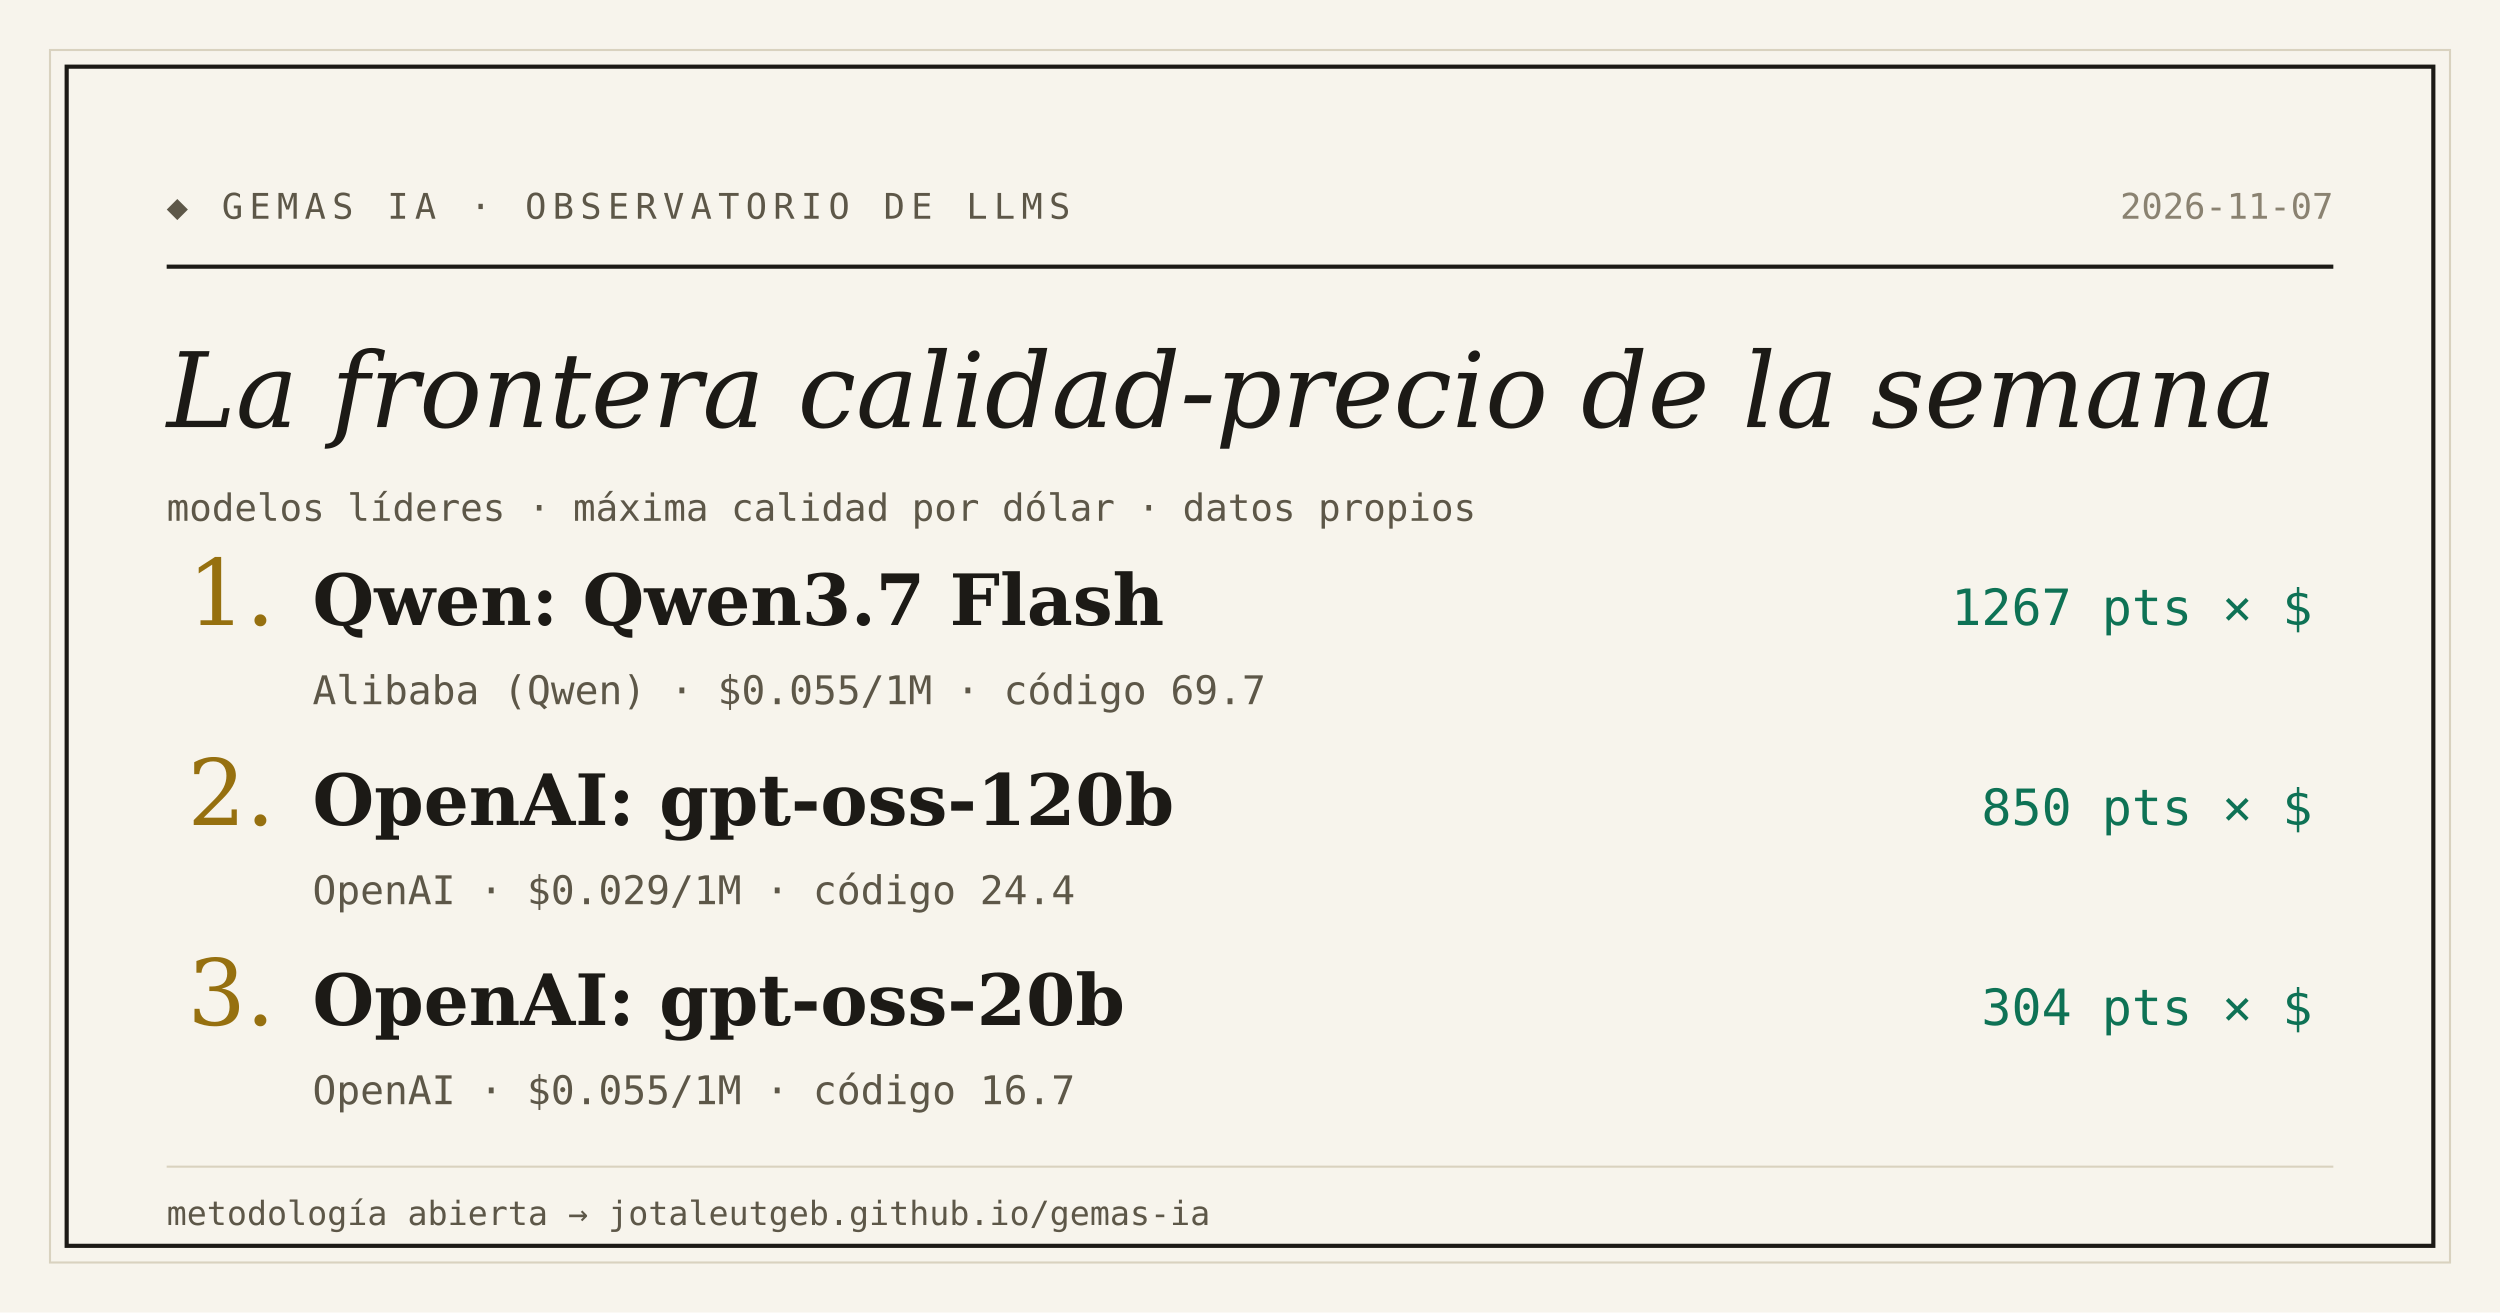
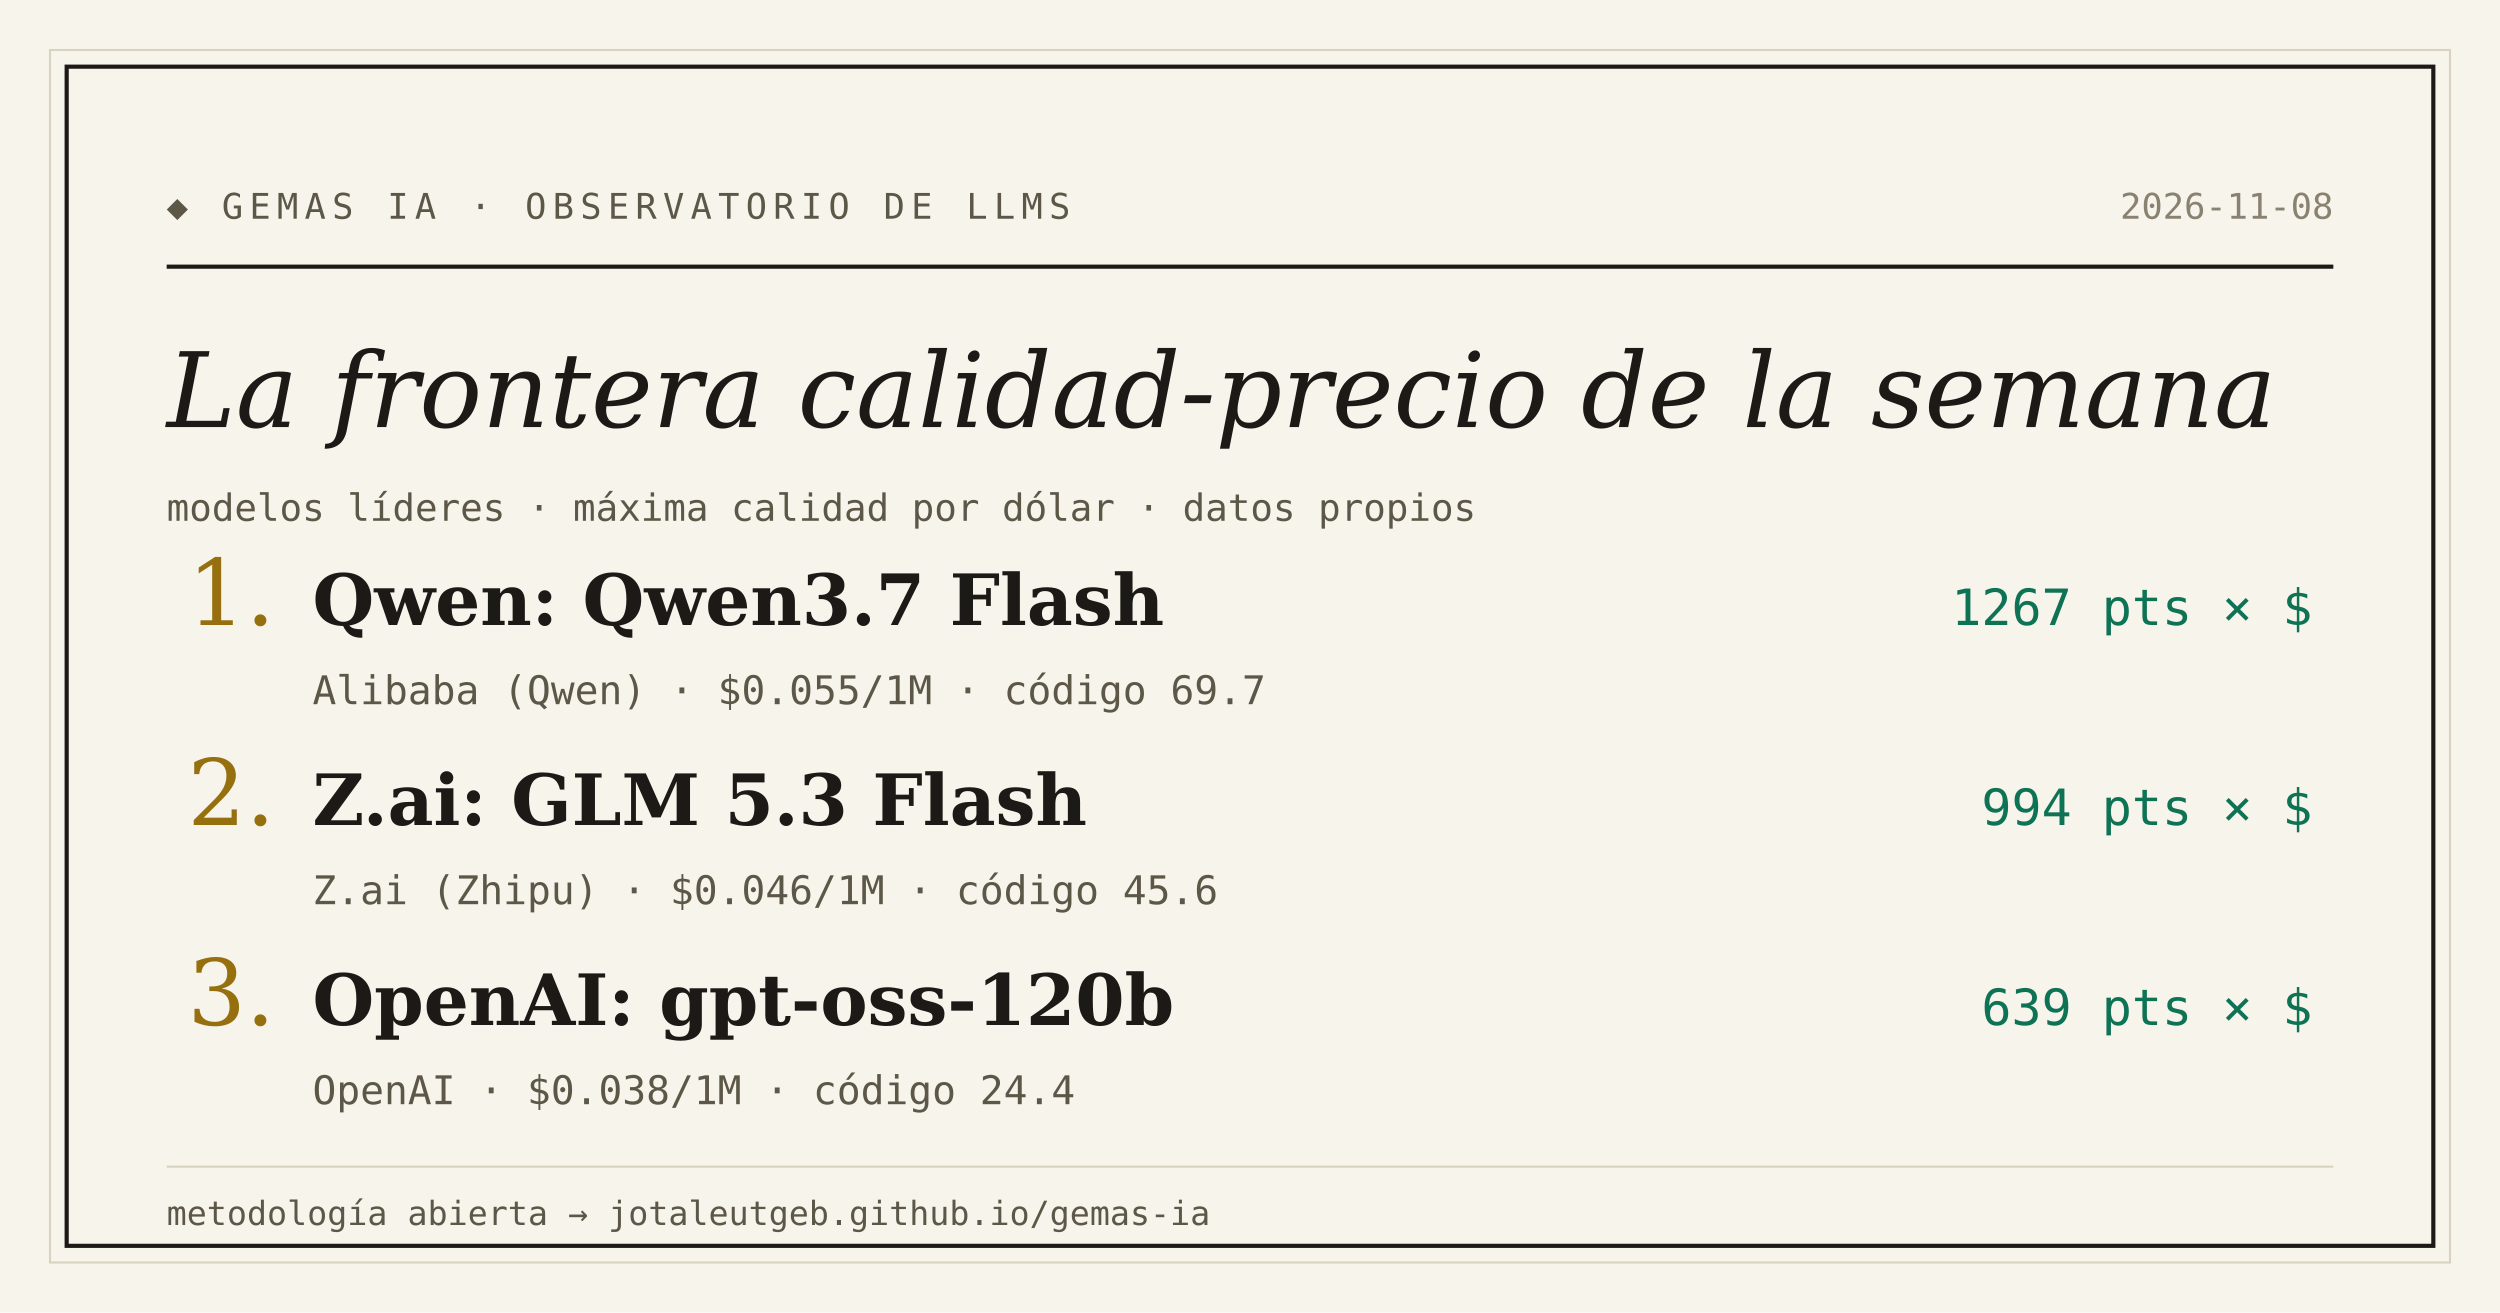
<svg xmlns="http://www.w3.org/2000/svg" width="1200" height="630" viewBox="0 0 1200 630">
  <rect width="1200" height="630" fill="#f7f4ec" />
  <rect x="24" y="24" width="1152" height="582" fill="none" stroke="#d9d2bf" stroke-width="1" />
  <rect x="32" y="32" width="1136" height="566" fill="none" stroke="#1c1a16" stroke-width="2" />
  <text x="80" y="105" font-family="'DejaVu Sans Mono', Consolas, monospace" font-size="17" letter-spacing="3" fill="#5d5748">◆ GEMAS IA · OBSERVATORIO DE LLMS</text>
-   <text x="1120" y="105" text-anchor="end" font-family="'DejaVu Sans Mono', Consolas, monospace" font-size="17" fill="#8a8271">2026-11-07</text>
+   <text x="1120" y="105" text-anchor="end" font-family="'DejaVu Sans Mono', Consolas, monospace" font-size="17" fill="#8a8271">2026-11-08</text>
  <line x1="80" y1="128" x2="1120" y2="128" stroke="#1c1a16" stroke-width="2" />
  <text x="80" y="205" font-family="Georgia, 'DejaVu Serif', serif" font-size="50" font-style="italic" fill="#1c1a16">La frontera calidad-precio de la semana</text>
  <text x="80" y="250" font-family="'DejaVu Sans Mono', Consolas, monospace" font-size="18" fill="#5d5748">modelos líderes · máxima calidad por dólar · datos propios</text>
  <text x="90" y="300" font-family="Georgia, 'DejaVu Serif', serif" font-size="44" fill="#96700f">1.</text>
  <text x="150" y="300" font-family="Georgia, 'DejaVu Serif', serif" font-size="34" font-weight="bold" fill="#1c1a16">Qwen: Qwen3.7 Flash</text>
  <text x="1110" y="300" text-anchor="end" font-family="'DejaVu Sans Mono', Consolas, monospace" font-size="24" fill="#0e7255">1267 pts × $</text>
  <text x="150" y="338" font-family="'DejaVu Sans Mono', Consolas, monospace" font-size="19" fill="#5d5748">Alibaba (Qwen) · $0.055/1M · código 69.7</text>
  <text x="90" y="396" font-family="Georgia, 'DejaVu Serif', serif" font-size="44" fill="#96700f">2.</text>
-   <text x="150" y="396" font-family="Georgia, 'DejaVu Serif', serif" font-size="34" font-weight="bold" fill="#1c1a16">OpenAI: gpt-oss-120b</text>
-   <text x="1110" y="396" text-anchor="end" font-family="'DejaVu Sans Mono', Consolas, monospace" font-size="24" fill="#0e7255">850 pts × $</text>
-   <text x="150" y="434" font-family="'DejaVu Sans Mono', Consolas, monospace" font-size="19" fill="#5d5748">OpenAI · $0.029/1M · código 24.4</text>
+   <text x="150" y="396" font-family="Georgia, 'DejaVu Serif', serif" font-size="34" font-weight="bold" fill="#1c1a16">Z.ai: GLM 5.3 Flash</text>
+   <text x="1110" y="396" text-anchor="end" font-family="'DejaVu Sans Mono', Consolas, monospace" font-size="24" fill="#0e7255">994 pts × $</text>
+   <text x="150" y="434" font-family="'DejaVu Sans Mono', Consolas, monospace" font-size="19" fill="#5d5748">Z.ai (Zhipu) · $0.046/1M · código 45.6</text>
  <text x="90" y="492" font-family="Georgia, 'DejaVu Serif', serif" font-size="44" fill="#96700f">3.</text>
-   <text x="150" y="492" font-family="Georgia, 'DejaVu Serif', serif" font-size="34" font-weight="bold" fill="#1c1a16">OpenAI: gpt-oss-20b</text>
-   <text x="1110" y="492" text-anchor="end" font-family="'DejaVu Sans Mono', Consolas, monospace" font-size="24" fill="#0e7255">304 pts × $</text>
-   <text x="150" y="530" font-family="'DejaVu Sans Mono', Consolas, monospace" font-size="19" fill="#5d5748">OpenAI · $0.055/1M · código 16.7</text>
+   <text x="150" y="492" font-family="Georgia, 'DejaVu Serif', serif" font-size="34" font-weight="bold" fill="#1c1a16">OpenAI: gpt-oss-120b</text>
+   <text x="1110" y="492" text-anchor="end" font-family="'DejaVu Sans Mono', Consolas, monospace" font-size="24" fill="#0e7255">639 pts × $</text>
+   <text x="150" y="530" font-family="'DejaVu Sans Mono', Consolas, monospace" font-size="19" fill="#5d5748">OpenAI · $0.038/1M · código 24.4</text>
  <line x1="80" y1="560" x2="1120" y2="560" stroke="#d9d2bf" stroke-width="1" />
  <text x="80" y="588" font-family="'DejaVu Sans Mono', Consolas, monospace" font-size="16" fill="#5d5748">metodología abierta → jotaleutgeb.github.io/gemas-ia</text>
</svg>
